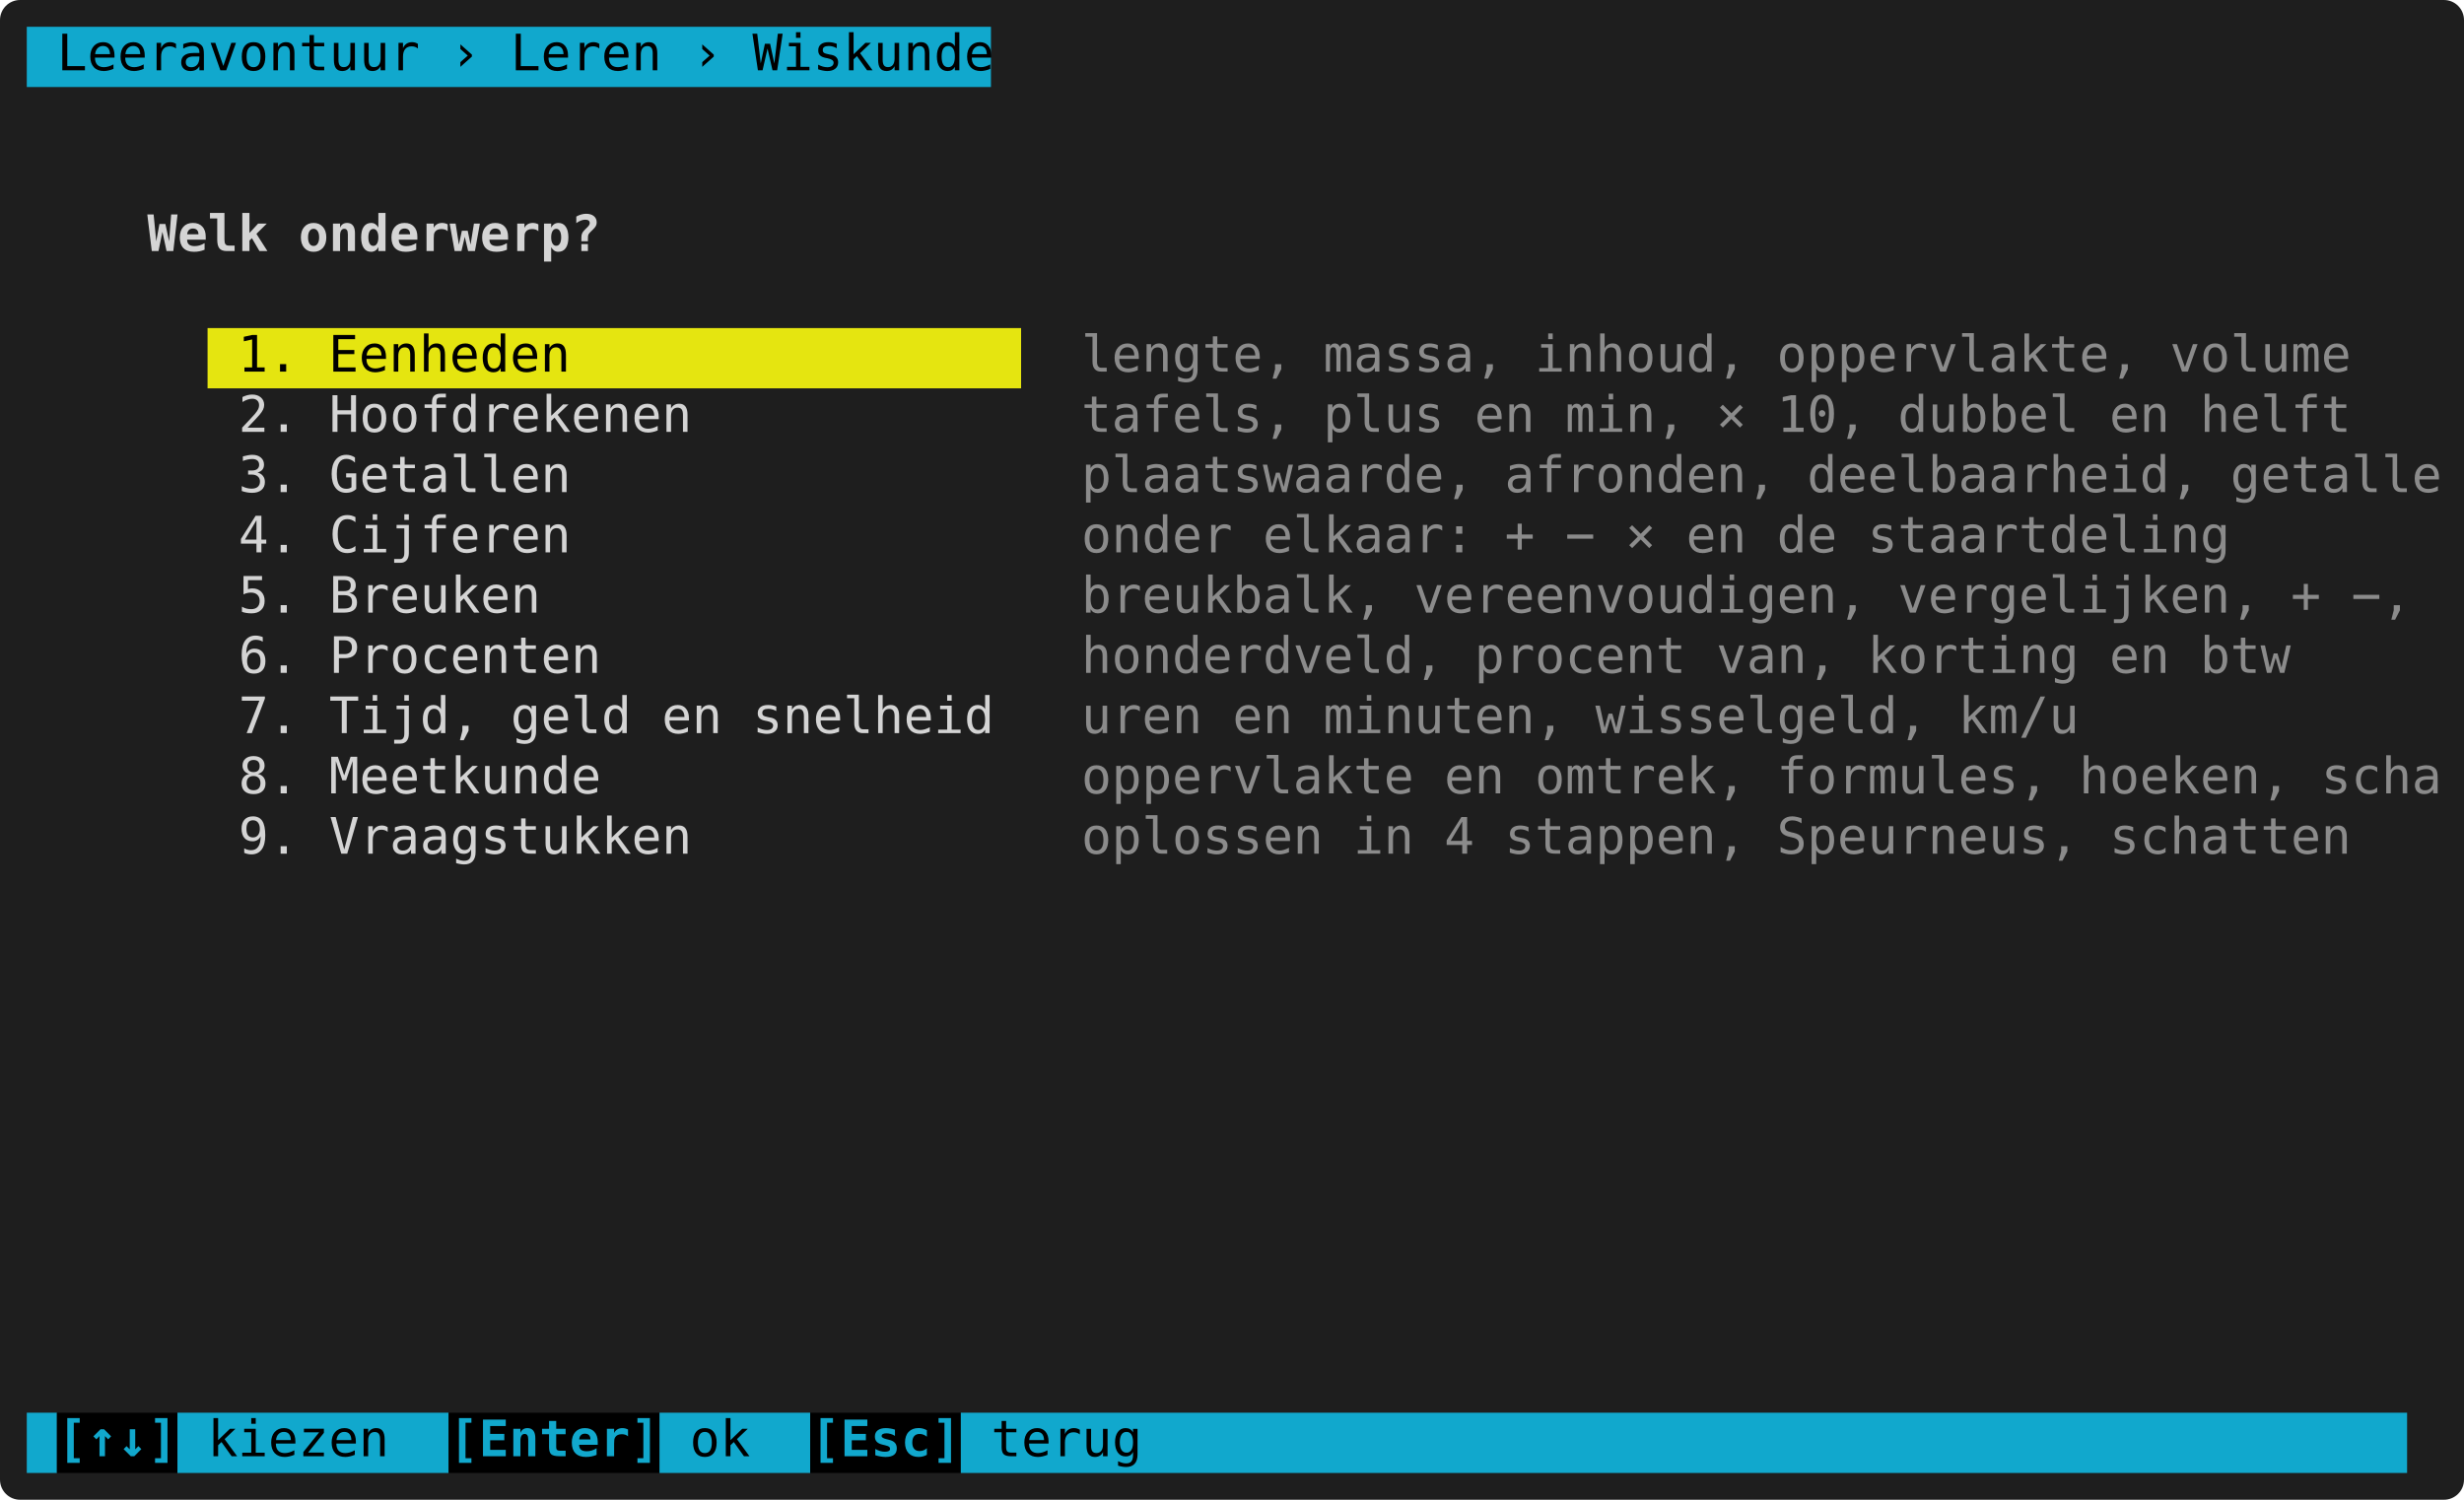
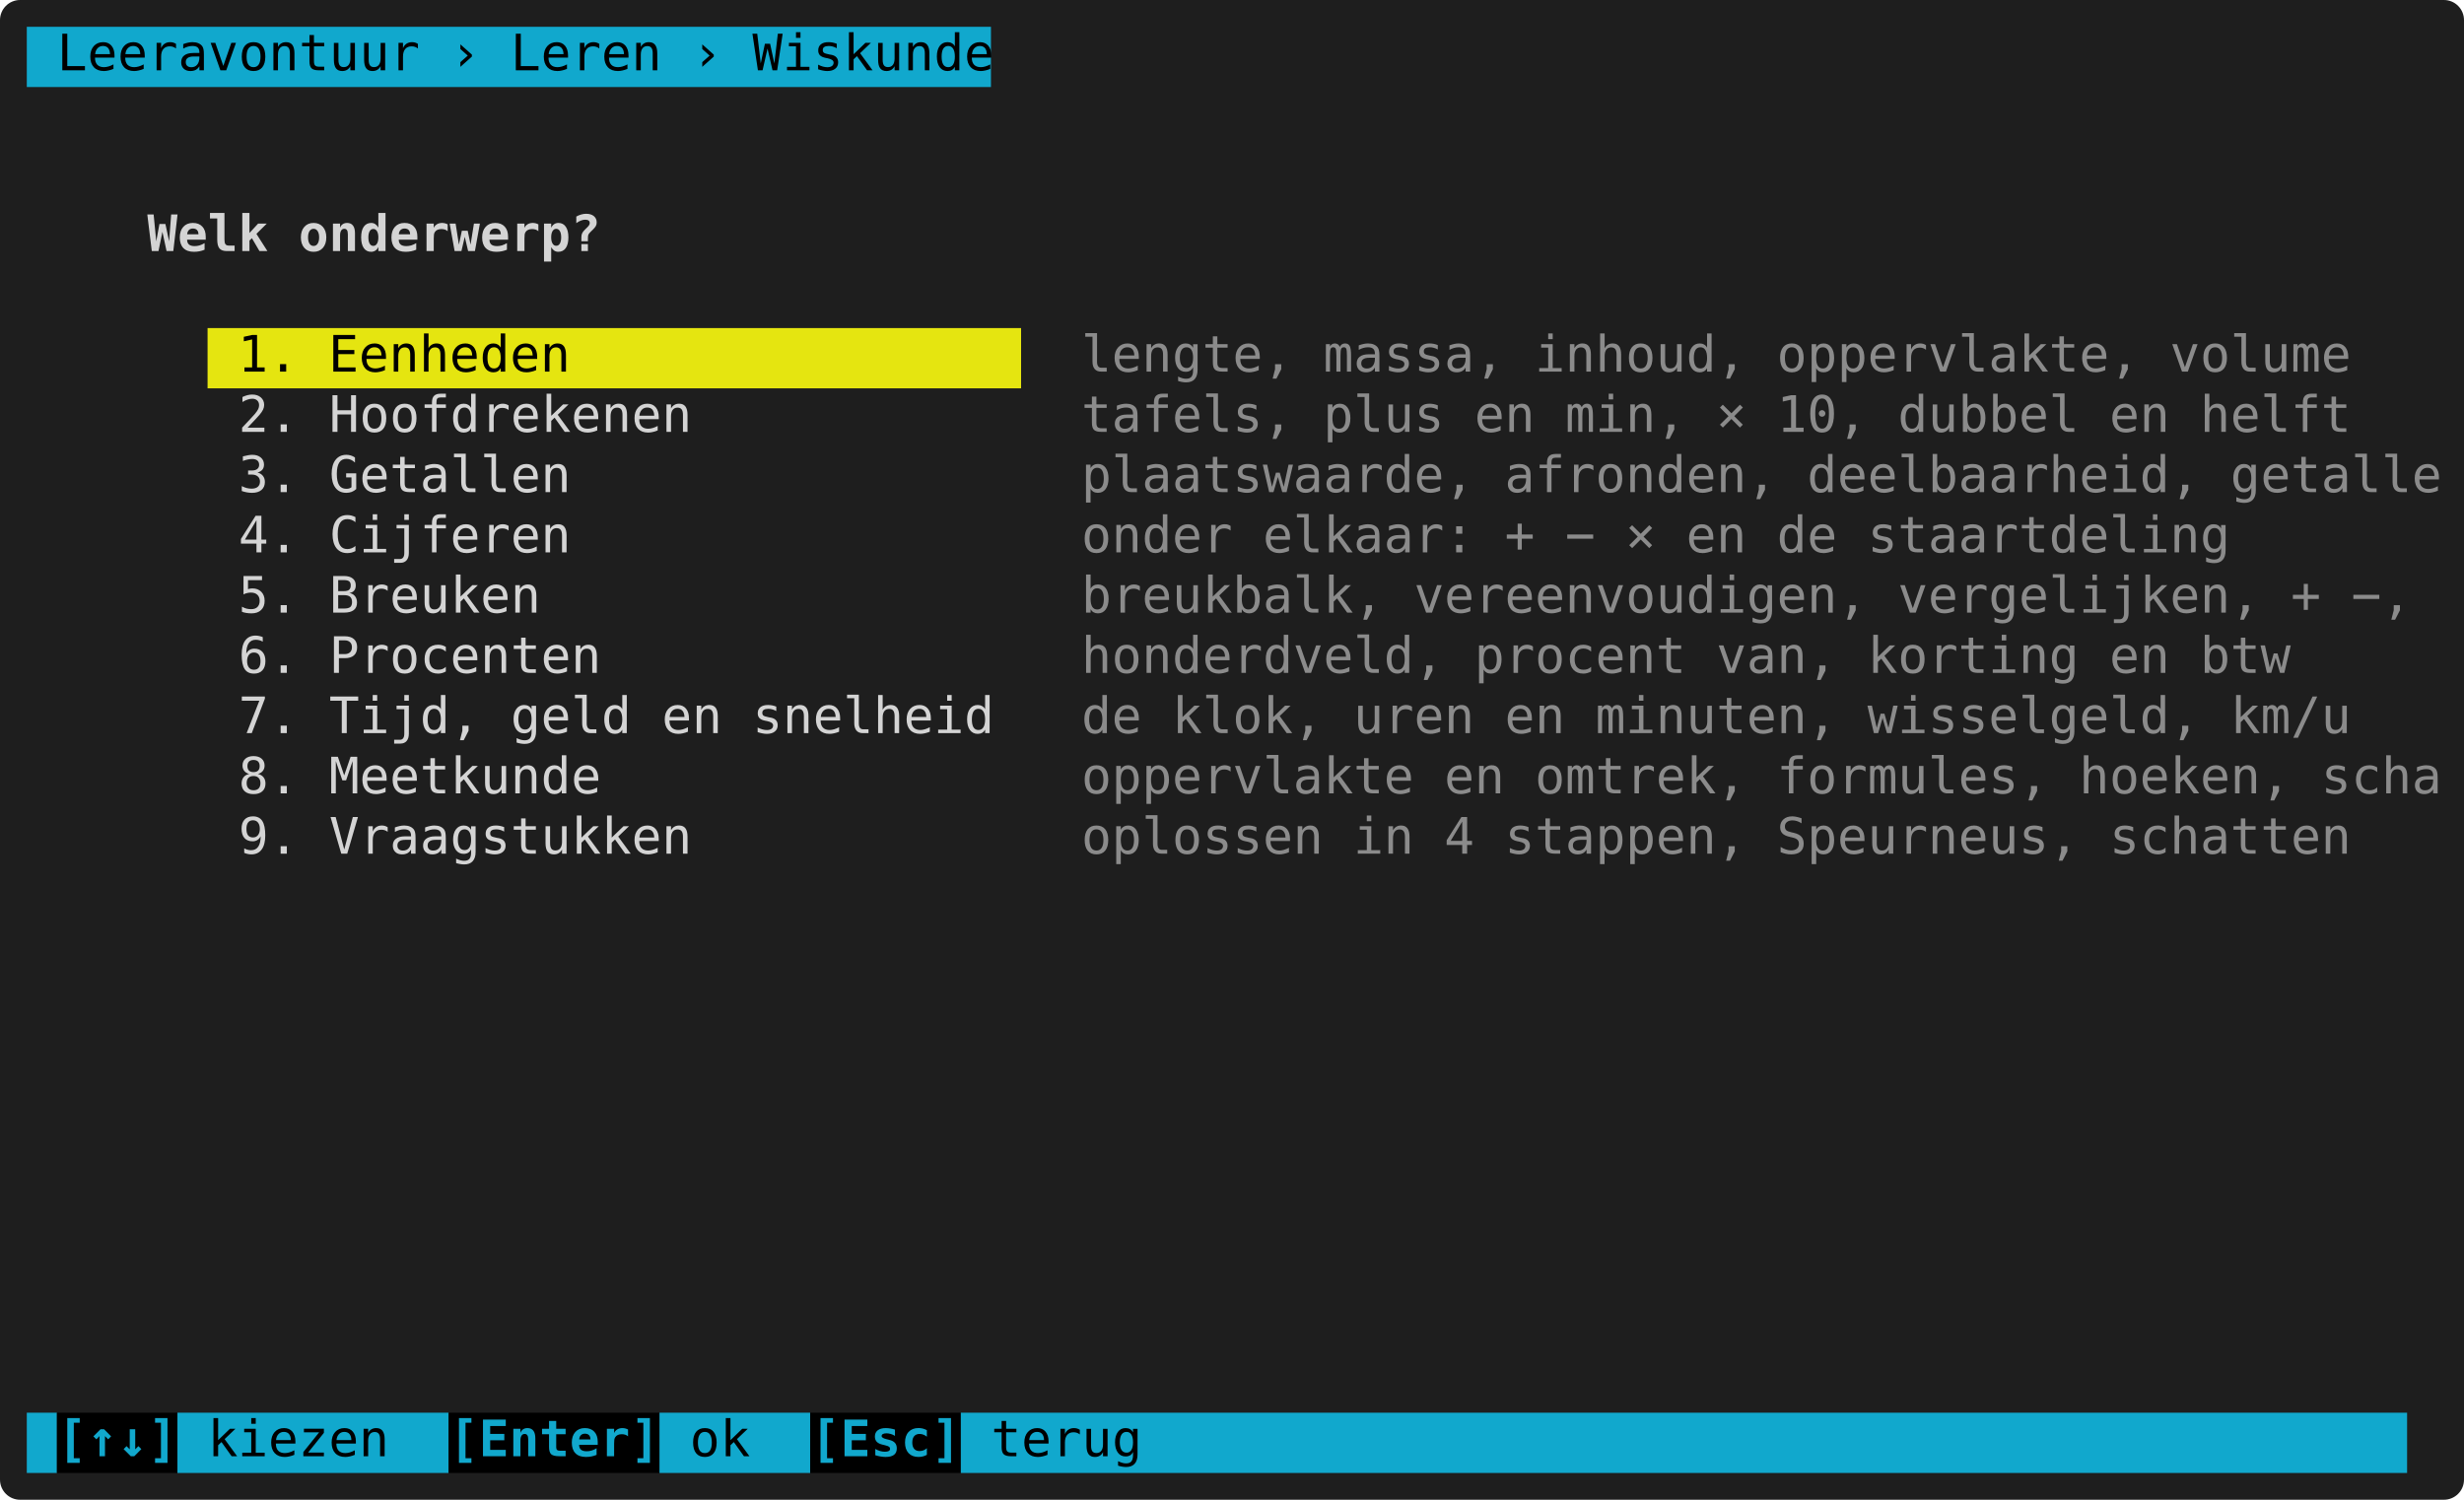
<svg xmlns="http://www.w3.org/2000/svg" width="736" height="448" viewBox="0 0 736 448" role="img" aria-label="De domeinen van Wiskunde">
  <rect width="736" height="448" rx="6" fill="#1e1e1e" />
  <g font-family="DejaVu Sans Mono, Menlo, Consolas, monospace" font-size="15">
    <rect x="8" y="8" width="288" height="18" fill="#11a8cd" />
    <text x="8" y="21" textLength="288" lengthAdjust="spacingAndGlyphs" xml:space="preserve" fill="#000000"> Leeravontuur › Leren › Wiskunde</text>
    <text x="44" y="75" textLength="135" lengthAdjust="spacingAndGlyphs" xml:space="preserve" fill="#d4d4d4" font-weight="bold">Welk onderwerp?</text>
    <rect x="62" y="98" width="243" height="18" fill="#e5e510" />
    <text x="62" y="111" textLength="243" lengthAdjust="spacingAndGlyphs" xml:space="preserve" fill="#000000"> 1. Eenheden               </text>
    <text x="323" y="111" textLength="378" lengthAdjust="spacingAndGlyphs" xml:space="preserve" fill="#d4d4d4" opacity="0.6">lengte, massa, inhoud, oppervlakte, volume</text>
    <text x="8" y="129" textLength="315" lengthAdjust="spacingAndGlyphs" xml:space="preserve" fill="#d4d4d4">       2. Hoofdrekenen             </text>
    <text x="323" y="129" textLength="378" lengthAdjust="spacingAndGlyphs" xml:space="preserve" fill="#d4d4d4" opacity="0.6">tafels, plus en min, × 10, dubbel en helft</text>
    <text x="8" y="147" textLength="315" lengthAdjust="spacingAndGlyphs" xml:space="preserve" fill="#d4d4d4">       3. Getallen                 </text>
    <text x="323" y="147" textLength="405" lengthAdjust="spacingAndGlyphs" xml:space="preserve" fill="#d4d4d4" opacity="0.6">plaatswaarde, afronden, deelbaarheid, getalle</text>
    <text x="8" y="165" textLength="315" lengthAdjust="spacingAndGlyphs" xml:space="preserve" fill="#d4d4d4">       4. Cijferen                 </text>
    <text x="323" y="165" textLength="342" lengthAdjust="spacingAndGlyphs" xml:space="preserve" fill="#d4d4d4" opacity="0.6">onder elkaar: + − × en de staartdeling</text>
    <text x="8" y="183" textLength="315" lengthAdjust="spacingAndGlyphs" xml:space="preserve" fill="#d4d4d4">       5. Breuken                  </text>
    <text x="323" y="183" textLength="396" lengthAdjust="spacingAndGlyphs" xml:space="preserve" fill="#d4d4d4" opacity="0.6">breukbalk, vereenvoudigen, vergelijken, + −,</text>
    <text x="8" y="201" textLength="315" lengthAdjust="spacingAndGlyphs" xml:space="preserve" fill="#d4d4d4">       6. Procenten                </text>
    <text x="323" y="201" textLength="360" lengthAdjust="spacingAndGlyphs" xml:space="preserve" fill="#d4d4d4" opacity="0.6">honderdveld, procent van, korting en btw</text>
    <text x="8" y="219" textLength="315" lengthAdjust="spacingAndGlyphs" xml:space="preserve" fill="#d4d4d4">       7. Tijd, geld en snelheid   </text>
-     <text x="323" y="219" textLength="297" lengthAdjust="spacingAndGlyphs" xml:space="preserve" fill="#d4d4d4" opacity="0.6">uren en minuten, wisselgeld, km/u</text>
+     <text x="323" y="219" textLength="378" lengthAdjust="spacingAndGlyphs" xml:space="preserve" fill="#d4d4d4" opacity="0.6">de klok, uren en minuten, wisselgeld, km/u</text>
    <text x="8" y="237" textLength="315" lengthAdjust="spacingAndGlyphs" xml:space="preserve" fill="#d4d4d4">       8. Meetkunde                </text>
    <text x="323" y="237" textLength="405" lengthAdjust="spacingAndGlyphs" xml:space="preserve" fill="#d4d4d4" opacity="0.6">oppervlakte en omtrek, formules, hoeken, scha</text>
    <text x="8" y="255" textLength="315" lengthAdjust="spacingAndGlyphs" xml:space="preserve" fill="#d4d4d4">       9. Vraagstukken             </text>
    <text x="323" y="255" textLength="378" lengthAdjust="spacingAndGlyphs" xml:space="preserve" fill="#d4d4d4" opacity="0.6">oplossen in 4 stappen, Speurneus, schatten</text>
    <rect x="8" y="422" width="9" height="18" fill="#11a8cd" />
    <rect x="17" y="422" width="36" height="18" fill="#000000" />
    <rect x="53" y="422" width="81" height="18" fill="#11a8cd" />
    <rect x="134" y="422" width="63" height="18" fill="#000000" />
    <rect x="197" y="422" width="45" height="18" fill="#11a8cd" />
    <rect x="242" y="422" width="45" height="18" fill="#000000" />
    <rect x="287" y="422" width="432" height="18" fill="#11a8cd" />
    <text x="17" y="435" textLength="36" lengthAdjust="spacingAndGlyphs" xml:space="preserve" fill="#11a8cd" font-weight="bold">[↑↓]</text>
    <text x="53" y="435" textLength="81" lengthAdjust="spacingAndGlyphs" xml:space="preserve" fill="#000000"> kiezen  </text>
    <text x="134" y="435" textLength="63" lengthAdjust="spacingAndGlyphs" xml:space="preserve" fill="#11a8cd" font-weight="bold">[Enter]</text>
    <text x="197" y="435" textLength="45" lengthAdjust="spacingAndGlyphs" xml:space="preserve" fill="#000000"> ok  </text>
    <text x="242" y="435" textLength="45" lengthAdjust="spacingAndGlyphs" xml:space="preserve" fill="#11a8cd" font-weight="bold">[Esc]</text>
    <text x="287" y="435" textLength="432" lengthAdjust="spacingAndGlyphs" xml:space="preserve" fill="#000000"> terug                                          </text>
  </g>
</svg>
